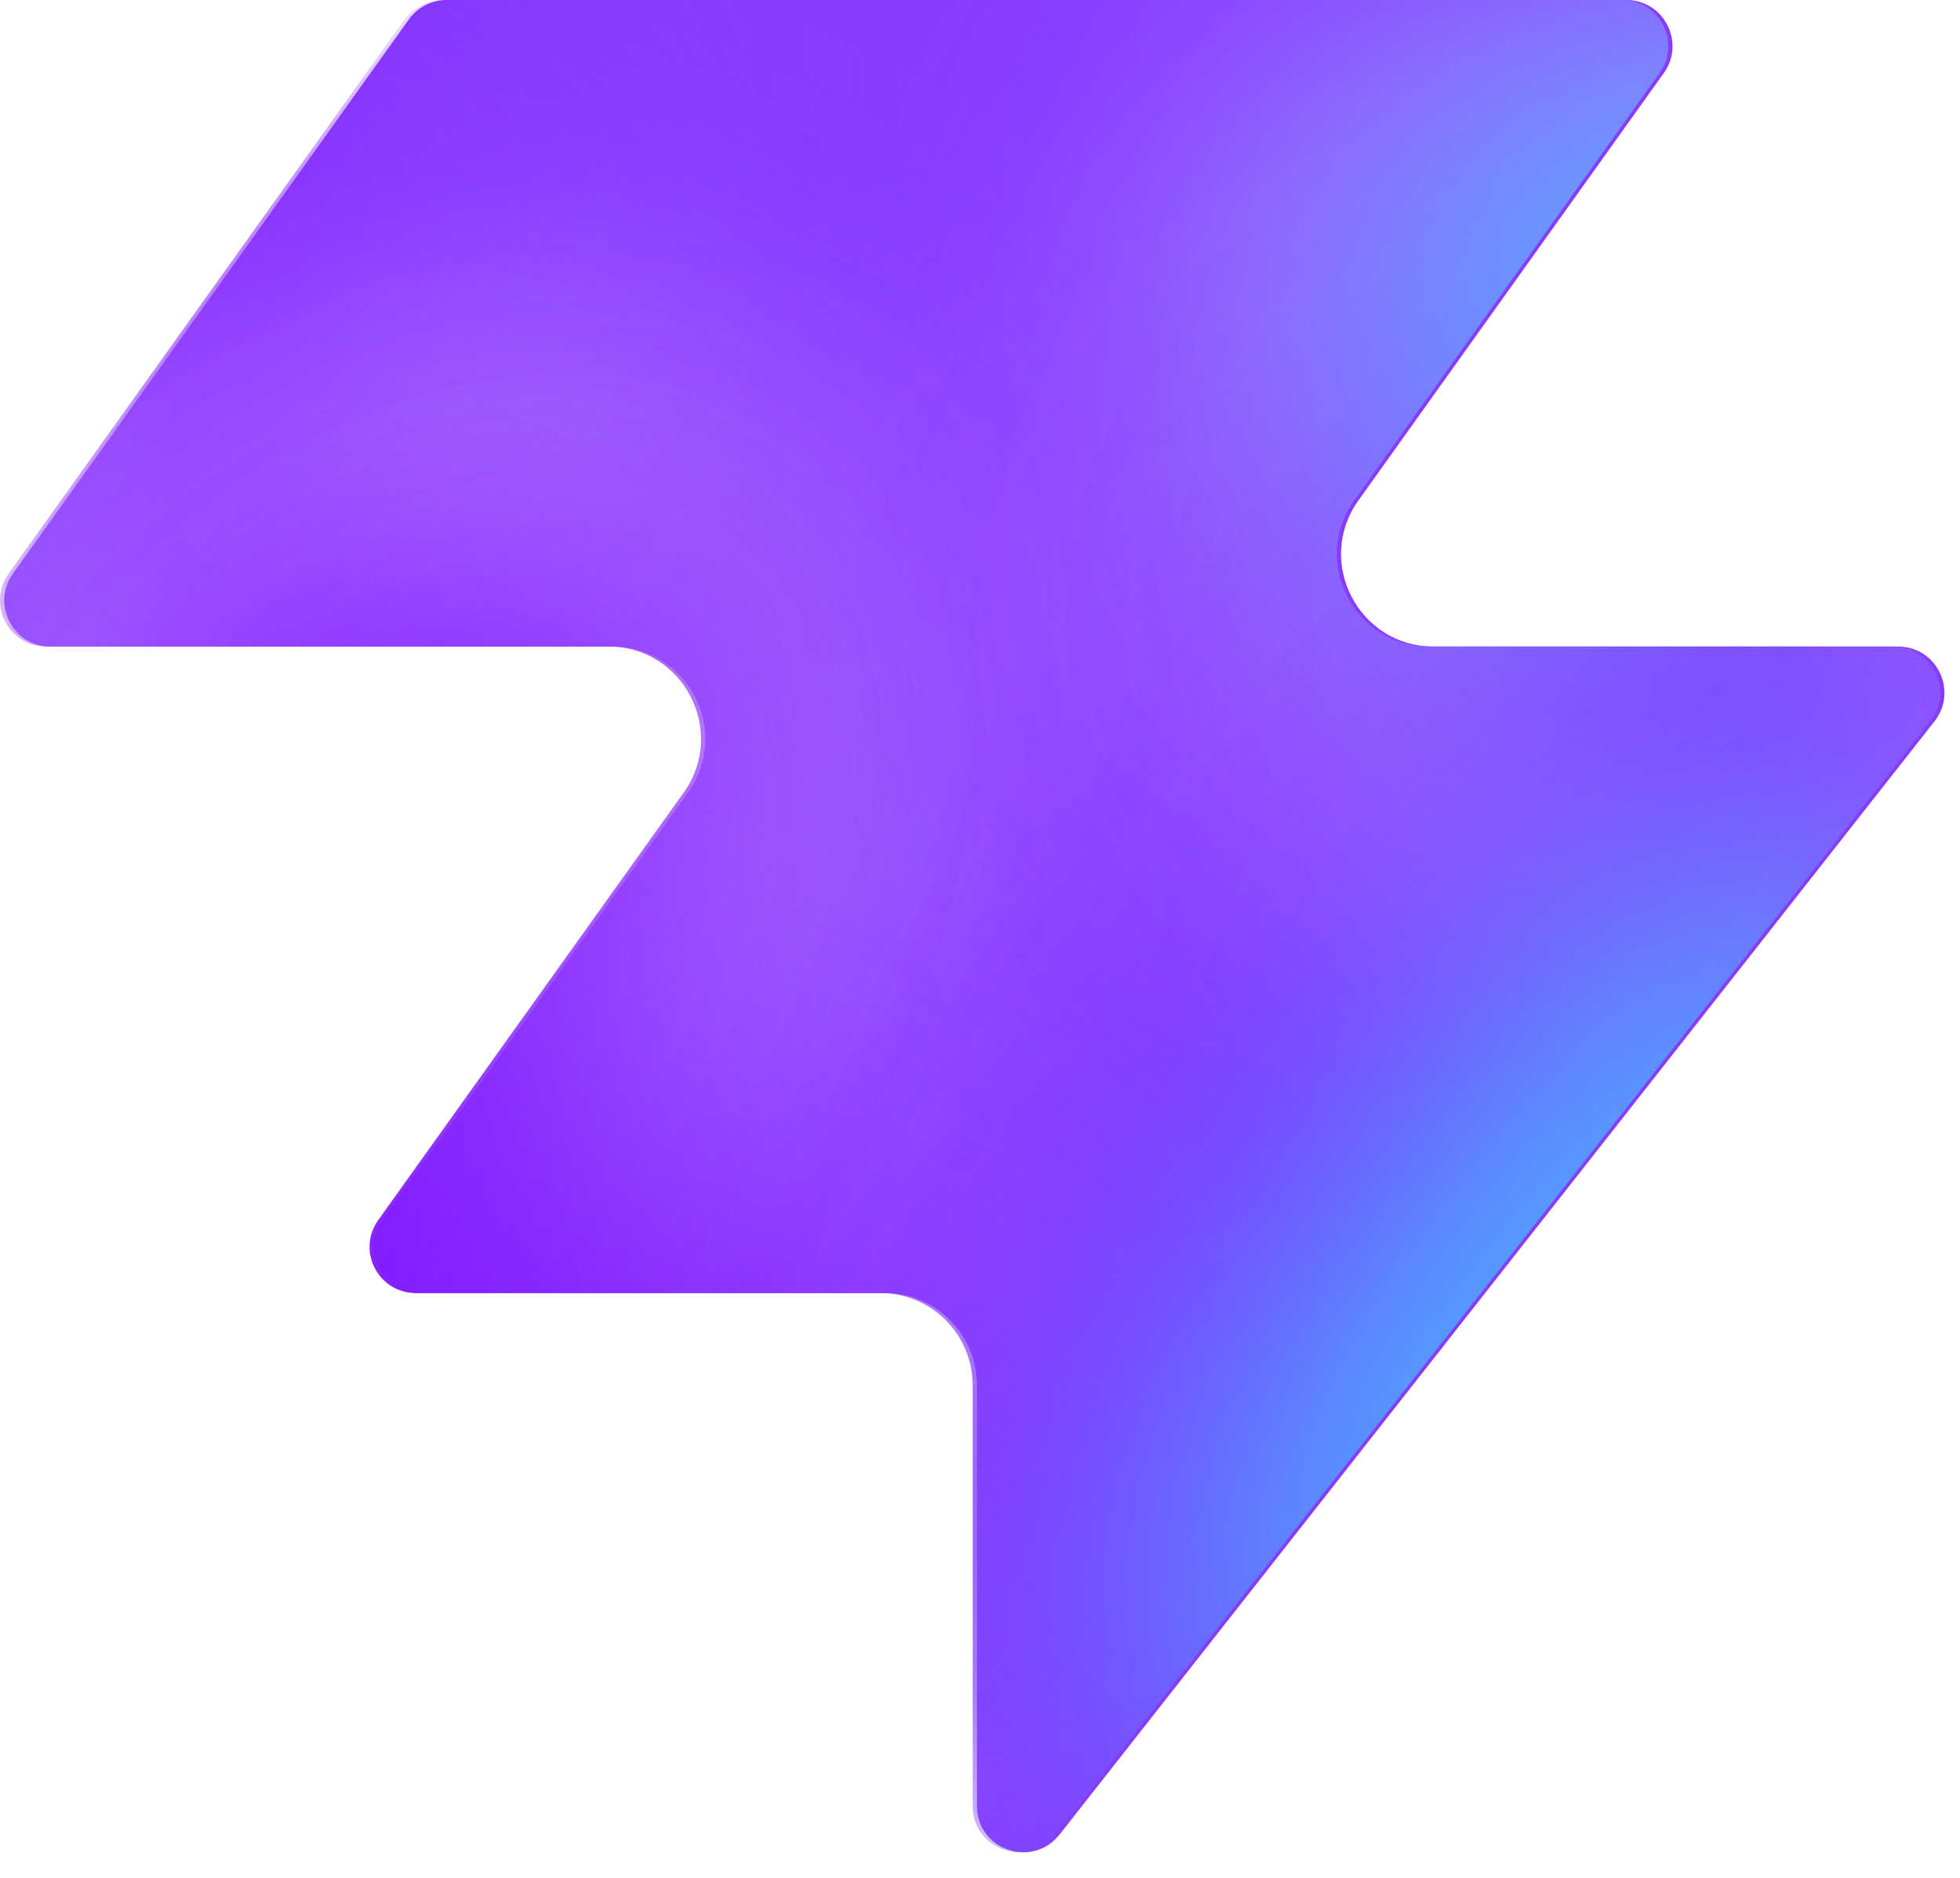
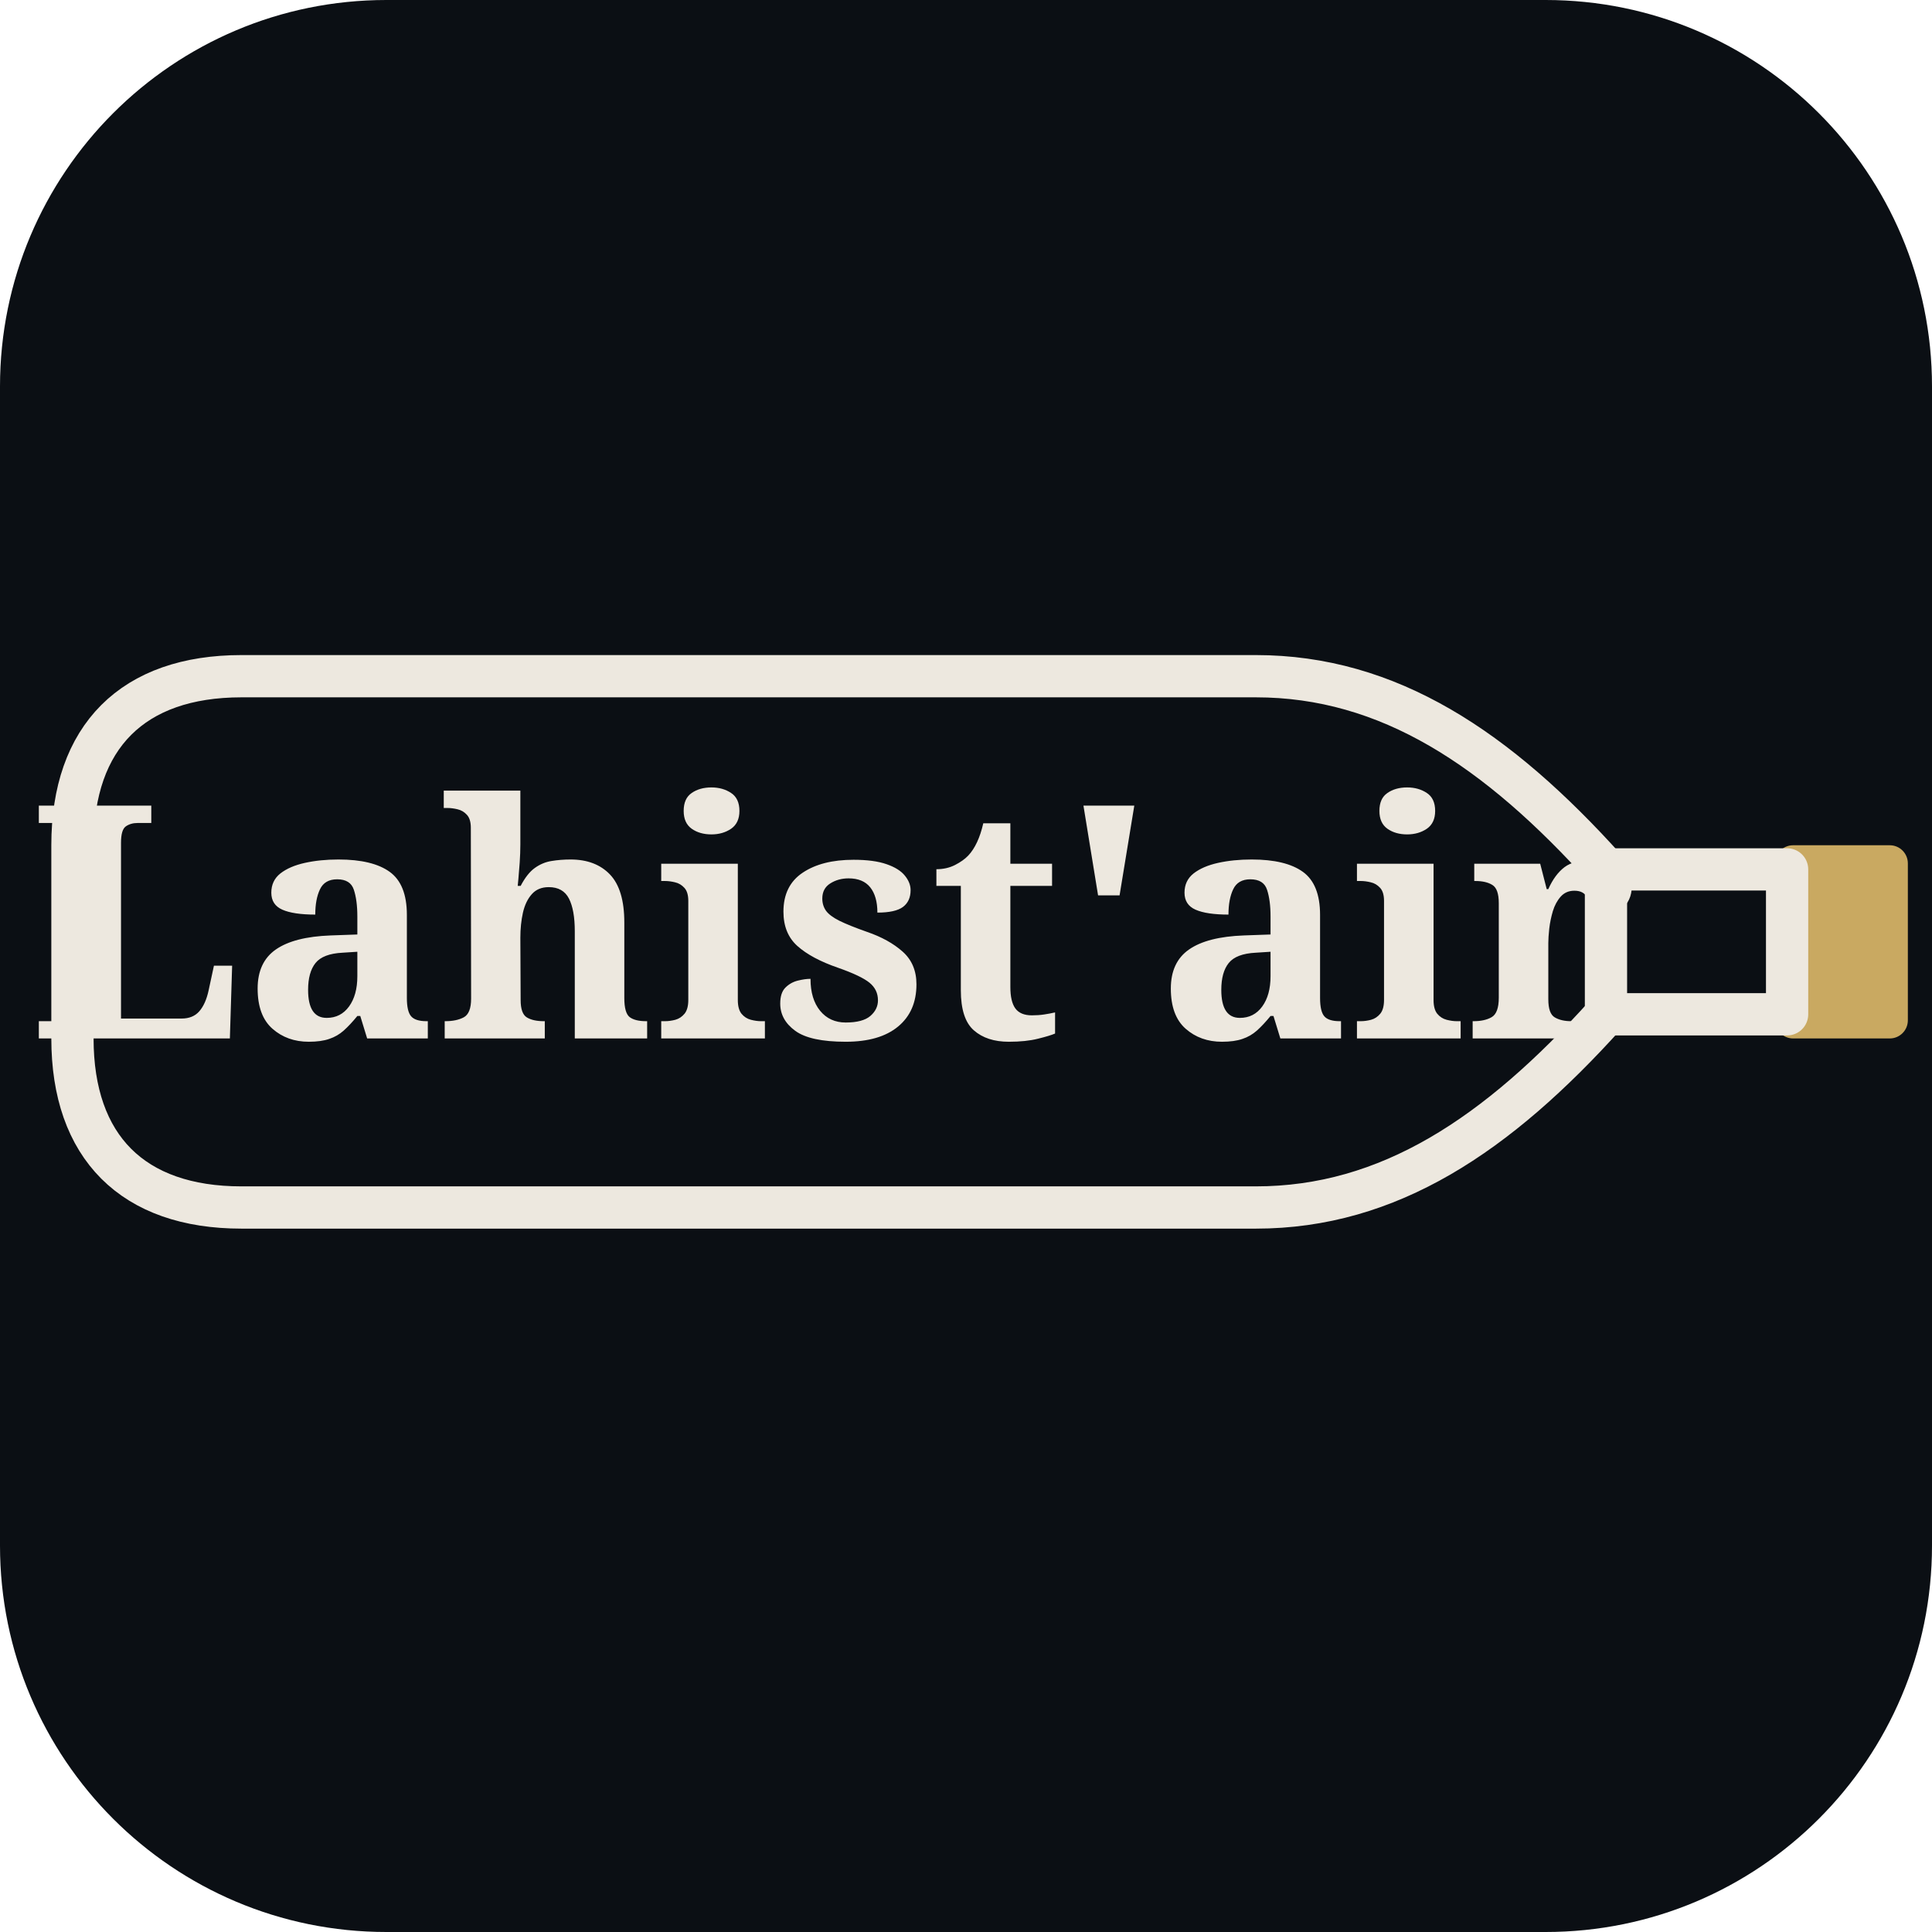
- <svg xmlns="http://www.w3.org/2000/svg" width="48" height="46" fill="none" viewBox="0 0 48 46">
-   <path fill="#863bff" d="M25.946 44.938c-.664.845-2.021.375-2.021-.698V33.937a2.26 2.26 0 0 0-2.262-2.262H10.287c-.92 0-1.456-1.04-.92-1.788l7.48-10.471c1.07-1.497 0-3.578-1.842-3.578H1.237c-.92 0-1.456-1.04-.92-1.788L10.013.474c.214-.297.556-.474.92-.474h28.894c.92 0 1.456 1.04.92 1.788l-7.48 10.471c-1.07 1.498 0 3.579 1.842 3.579h11.377c.943 0 1.473 1.088.89 1.83L25.947 44.94z" style="fill:#863bff;fill:color(display-p3 .525 .23 1);fill-opacity:1" />
-   <mask id="a" width="48" height="46" x="0" y="0" maskUnits="userSpaceOnUse" style="mask-type:alpha">
-     <path fill="#000" d="M25.842 44.938c-.664.844-2.021.375-2.021-.698V33.937a2.26 2.26 0 0 0-2.262-2.262H10.183c-.92 0-1.456-1.04-.92-1.788l7.48-10.471c1.07-1.498 0-3.579-1.842-3.579H1.133c-.92 0-1.456-1.04-.92-1.787L9.91.473c.214-.297.556-.474.92-.474h28.894c.92 0 1.456 1.04.92 1.788l-7.48 10.471c-1.07 1.498 0 3.578 1.842 3.578h11.377c.943 0 1.473 1.088.89 1.832L25.843 44.94z" style="fill:#000;fill-opacity:1" />
-   </mask>
-   <g mask="url(#a)">
-     <g filter="url(#b)">
-       <ellipse cx="5.508" cy="14.704" fill="#ede6ff" rx="5.508" ry="14.704" style="fill:#ede6ff;fill:color(display-p3 .927 .903 1);fill-opacity:1" transform="matrix(.00324 1 1 -.00324 -4.47 31.516)" />
-     </g>
-     <g filter="url(#c)">
-       <ellipse cx="10.399" cy="29.851" fill="#ede6ff" rx="10.399" ry="29.851" style="fill:#ede6ff;fill:color(display-p3 .927 .903 1);fill-opacity:1" transform="matrix(.00324 1 1 -.00324 -39.328 7.883)" />
-     </g>
-     <g filter="url(#d)">
-       <ellipse cx="5.508" cy="30.487" fill="#7e14ff" rx="5.508" ry="30.487" style="fill:#7e14ff;fill:color(display-p3 .492 .077 1);fill-opacity:1" transform="rotate(89.814 -25.913 -14.639)scale(1 -1)" />
-     </g>
-     <g filter="url(#e)">
-       <ellipse cx="5.508" cy="30.599" fill="#7e14ff" rx="5.508" ry="30.599" style="fill:#7e14ff;fill:color(display-p3 .492 .077 1);fill-opacity:1" transform="rotate(89.814 -32.644 -3.334)scale(1 -1)" />
-     </g>
-     <g filter="url(#f)">
-       <ellipse cx="5.508" cy="30.599" fill="#7e14ff" rx="5.508" ry="30.599" style="fill:#7e14ff;fill:color(display-p3 .492 .077 1);fill-opacity:1" transform="matrix(.00324 1 1 -.00324 -34.34 30.47)" />
-     </g>
-     <g filter="url(#g)">
-       <ellipse cx="14.072" cy="22.078" fill="#ede6ff" rx="14.072" ry="22.078" style="fill:#ede6ff;fill:color(display-p3 .927 .903 1);fill-opacity:1" transform="rotate(93.35 24.506 48.493)scale(-1 1)" />
-     </g>
-     <g filter="url(#h)">
-       <ellipse cx="3.47" cy="21.501" fill="#7e14ff" rx="3.47" ry="21.501" style="fill:#7e14ff;fill:color(display-p3 .492 .077 1);fill-opacity:1" transform="rotate(89.009 28.708 47.59)scale(-1 1)" />
-     </g>
-     <g filter="url(#i)">
-       <ellipse cx="3.47" cy="21.501" fill="#7e14ff" rx="3.47" ry="21.501" style="fill:#7e14ff;fill:color(display-p3 .492 .077 1);fill-opacity:1" transform="rotate(89.009 28.708 47.59)scale(-1 1)" />
-     </g>
-     <g filter="url(#j)">
-       <ellipse cx=".387" cy="8.972" fill="#7e14ff" rx="4.407" ry="29.108" style="fill:#7e14ff;fill:color(display-p3 .492 .077 1);fill-opacity:1" transform="rotate(39.51 .387 8.972)" />
-     </g>
-     <g filter="url(#k)">
-       <ellipse cx="47.523" cy="-6.092" fill="#7e14ff" rx="4.407" ry="29.108" style="fill:#7e14ff;fill:color(display-p3 .492 .077 1);fill-opacity:1" transform="rotate(37.892 47.523 -6.092)" />
-     </g>
-     <g filter="url(#l)">
-       <ellipse cx="41.412" cy="6.333" fill="#47bfff" rx="5.971" ry="9.665" style="fill:#47bfff;fill:color(display-p3 .28 .748 1);fill-opacity:1" transform="rotate(37.892 41.412 6.333)" />
-     </g>
-     <g filter="url(#m)">
-       <ellipse cx="-1.879" cy="38.332" fill="#7e14ff" rx="4.407" ry="29.108" style="fill:#7e14ff;fill:color(display-p3 .492 .077 1);fill-opacity:1" transform="rotate(37.892 -1.88 38.332)" />
-     </g>
-     <g filter="url(#n)">
-       <ellipse cx="-1.879" cy="38.332" fill="#7e14ff" rx="4.407" ry="29.108" style="fill:#7e14ff;fill:color(display-p3 .492 .077 1);fill-opacity:1" transform="rotate(37.892 -1.88 38.332)" />
-     </g>
-     <g filter="url(#o)">
-       <ellipse cx="35.651" cy="29.907" fill="#7e14ff" rx="4.407" ry="29.108" style="fill:#7e14ff;fill:color(display-p3 .492 .077 1);fill-opacity:1" transform="rotate(37.892 35.651 29.907)" />
-     </g>
-     <g filter="url(#p)">
-       <ellipse cx="38.418" cy="32.4" fill="#47bfff" rx="5.971" ry="15.297" style="fill:#47bfff;fill:color(display-p3 .28 .748 1);fill-opacity:1" transform="rotate(37.892 38.418 32.4)" />
-     </g>
+ <svg xmlns="http://www.w3.org/2000/svg" viewBox="0 0 320 320" fill="none">
+   <rect width="320" height="320" rx="64" fill="#0B0F14" />
+   <g transform="translate(8 96)">
+     <rect x="286" y="44" width="22" height="32" rx="3" fill="#C9A961" />
+     <path d="M258 48 H288 V72 H258 Z" stroke="#EDE8DF" stroke-width="7" stroke-linejoin="round" />
+     <path d="M258 48 C240 28 222 16 200 16 H32 C14 16 4 26 4 44 V76 C4 94 14 104 32 104 H200 C222 104 240 92 258 72" stroke="#EDE8DF" stroke-width="7" stroke-linejoin="round" />
+     <text x="130" y="76" text-anchor="middle" textLength="200" lengthAdjust="spacingAndGlyphs" font-family="'Cormorant Garamond', Georgia, serif" font-weight="600" font-size="54" fill="#EDE8DF">Lahist'air</text>
  </g>
-   <defs>
-     <filter id="b" width="60.045" height="41.654" x="-19.77" y="16.149" color-interpolation-filters="sRGB" filterUnits="userSpaceOnUse">
-       <feFlood flood-opacity="0" result="BackgroundImageFix" />
-       <feBlend in="SourceGraphic" in2="BackgroundImageFix" result="shape" />
-       <feGaussianBlur result="effect1_foregroundBlur_2002_17158" stdDeviation="7.659" />
-     </filter>
-     <filter id="c" width="90.34" height="51.437" x="-54.613" y="-7.533" color-interpolation-filters="sRGB" filterUnits="userSpaceOnUse">
-       <feFlood flood-opacity="0" result="BackgroundImageFix" />
-       <feBlend in="SourceGraphic" in2="BackgroundImageFix" result="shape" />
-       <feGaussianBlur result="effect1_foregroundBlur_2002_17158" stdDeviation="7.659" />
-     </filter>
-     <filter id="d" width="79.355" height="29.4" x="-49.64" y="2.03" color-interpolation-filters="sRGB" filterUnits="userSpaceOnUse">
-       <feFlood flood-opacity="0" result="BackgroundImageFix" />
-       <feBlend in="SourceGraphic" in2="BackgroundImageFix" result="shape" />
-       <feGaussianBlur result="effect1_foregroundBlur_2002_17158" stdDeviation="4.596" />
-     </filter>
-     <filter id="e" width="79.579" height="29.4" x="-45.045" y="20.029" color-interpolation-filters="sRGB" filterUnits="userSpaceOnUse">
-       <feFlood flood-opacity="0" result="BackgroundImageFix" />
-       <feBlend in="SourceGraphic" in2="BackgroundImageFix" result="shape" />
-       <feGaussianBlur result="effect1_foregroundBlur_2002_17158" stdDeviation="4.596" />
-     </filter>
-     <filter id="f" width="79.579" height="29.4" x="-43.513" y="21.178" color-interpolation-filters="sRGB" filterUnits="userSpaceOnUse">
-       <feFlood flood-opacity="0" result="BackgroundImageFix" />
-       <feBlend in="SourceGraphic" in2="BackgroundImageFix" result="shape" />
-       <feGaussianBlur result="effect1_foregroundBlur_2002_17158" stdDeviation="4.596" />
-     </filter>
-     <filter id="g" width="74.749" height="58.852" x="15.756" y="-17.901" color-interpolation-filters="sRGB" filterUnits="userSpaceOnUse">
-       <feFlood flood-opacity="0" result="BackgroundImageFix" />
-       <feBlend in="SourceGraphic" in2="BackgroundImageFix" result="shape" />
-       <feGaussianBlur result="effect1_foregroundBlur_2002_17158" stdDeviation="7.659" />
-     </filter>
-     <filter id="h" width="61.377" height="25.362" x="23.548" y="2.284" color-interpolation-filters="sRGB" filterUnits="userSpaceOnUse">
-       <feFlood flood-opacity="0" result="BackgroundImageFix" />
-       <feBlend in="SourceGraphic" in2="BackgroundImageFix" result="shape" />
-       <feGaussianBlur result="effect1_foregroundBlur_2002_17158" stdDeviation="4.596" />
-     </filter>
-     <filter id="i" width="61.377" height="25.362" x="23.548" y="2.284" color-interpolation-filters="sRGB" filterUnits="userSpaceOnUse">
-       <feFlood flood-opacity="0" result="BackgroundImageFix" />
-       <feBlend in="SourceGraphic" in2="BackgroundImageFix" result="shape" />
-       <feGaussianBlur result="effect1_foregroundBlur_2002_17158" stdDeviation="4.596" />
-     </filter>
-     <filter id="j" width="56.045" height="63.649" x="-27.636" y="-22.853" color-interpolation-filters="sRGB" filterUnits="userSpaceOnUse">
-       <feFlood flood-opacity="0" result="BackgroundImageFix" />
-       <feBlend in="SourceGraphic" in2="BackgroundImageFix" result="shape" />
-       <feGaussianBlur result="effect1_foregroundBlur_2002_17158" stdDeviation="4.596" />
-     </filter>
-     <filter id="k" width="54.814" height="64.646" x="20.116" y="-38.415" color-interpolation-filters="sRGB" filterUnits="userSpaceOnUse">
-       <feFlood flood-opacity="0" result="BackgroundImageFix" />
-       <feBlend in="SourceGraphic" in2="BackgroundImageFix" result="shape" />
-       <feGaussianBlur result="effect1_foregroundBlur_2002_17158" stdDeviation="4.596" />
-     </filter>
-     <filter id="l" width="33.541" height="35.313" x="24.641" y="-11.323" color-interpolation-filters="sRGB" filterUnits="userSpaceOnUse">
-       <feFlood flood-opacity="0" result="BackgroundImageFix" />
-       <feBlend in="SourceGraphic" in2="BackgroundImageFix" result="shape" />
-       <feGaussianBlur result="effect1_foregroundBlur_2002_17158" stdDeviation="4.596" />
-     </filter>
-     <filter id="m" width="54.814" height="64.646" x="-29.286" y="6.009" color-interpolation-filters="sRGB" filterUnits="userSpaceOnUse">
-       <feFlood flood-opacity="0" result="BackgroundImageFix" />
-       <feBlend in="SourceGraphic" in2="BackgroundImageFix" result="shape" />
-       <feGaussianBlur result="effect1_foregroundBlur_2002_17158" stdDeviation="4.596" />
-     </filter>
-     <filter id="n" width="54.814" height="64.646" x="-29.286" y="6.009" color-interpolation-filters="sRGB" filterUnits="userSpaceOnUse">
-       <feFlood flood-opacity="0" result="BackgroundImageFix" />
-       <feBlend in="SourceGraphic" in2="BackgroundImageFix" result="shape" />
-       <feGaussianBlur result="effect1_foregroundBlur_2002_17158" stdDeviation="4.596" />
-     </filter>
-     <filter id="o" width="54.814" height="64.646" x="8.244" y="-2.416" color-interpolation-filters="sRGB" filterUnits="userSpaceOnUse">
-       <feFlood flood-opacity="0" result="BackgroundImageFix" />
-       <feBlend in="SourceGraphic" in2="BackgroundImageFix" result="shape" />
-       <feGaussianBlur result="effect1_foregroundBlur_2002_17158" stdDeviation="4.596" />
-     </filter>
-     <filter id="p" width="39.409" height="43.623" x="18.713" y="10.588" color-interpolation-filters="sRGB" filterUnits="userSpaceOnUse">
-       <feFlood flood-opacity="0" result="BackgroundImageFix" />
-       <feBlend in="SourceGraphic" in2="BackgroundImageFix" result="shape" />
-       <feGaussianBlur result="effect1_foregroundBlur_2002_17158" stdDeviation="4.596" />
-     </filter>
-   </defs>
</svg>
